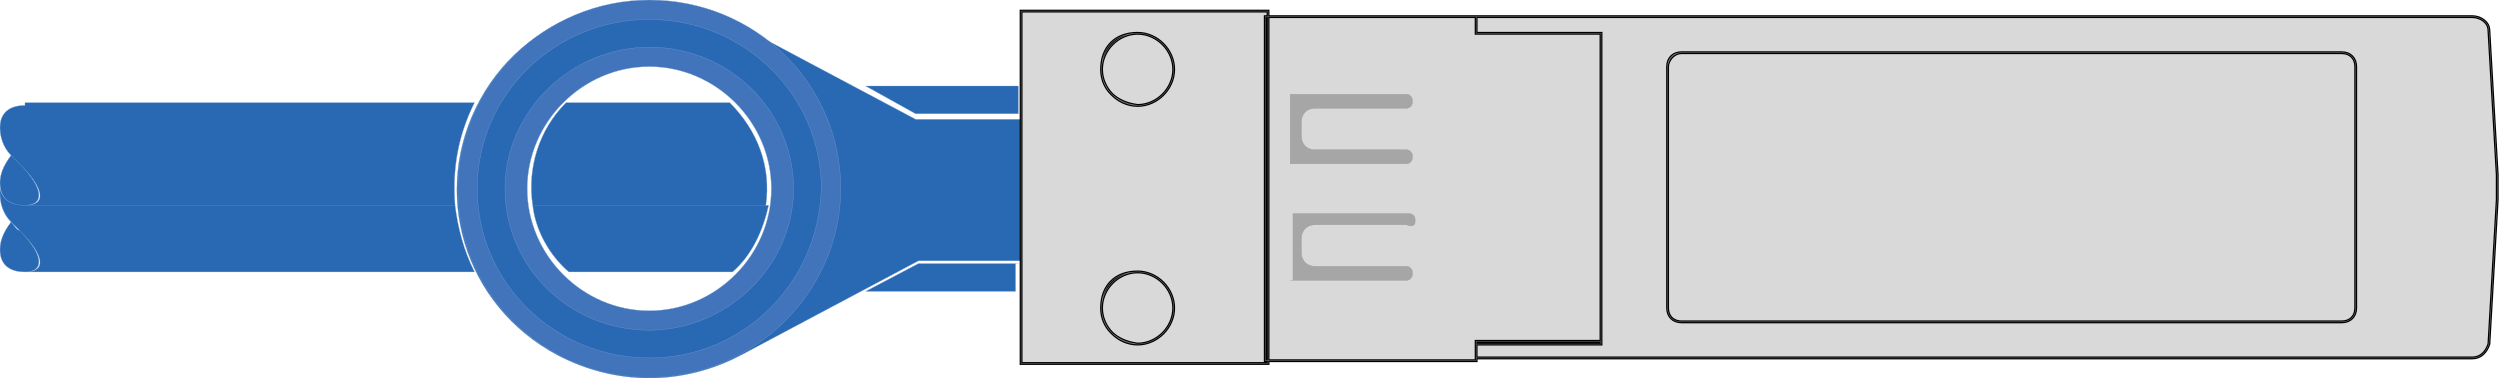
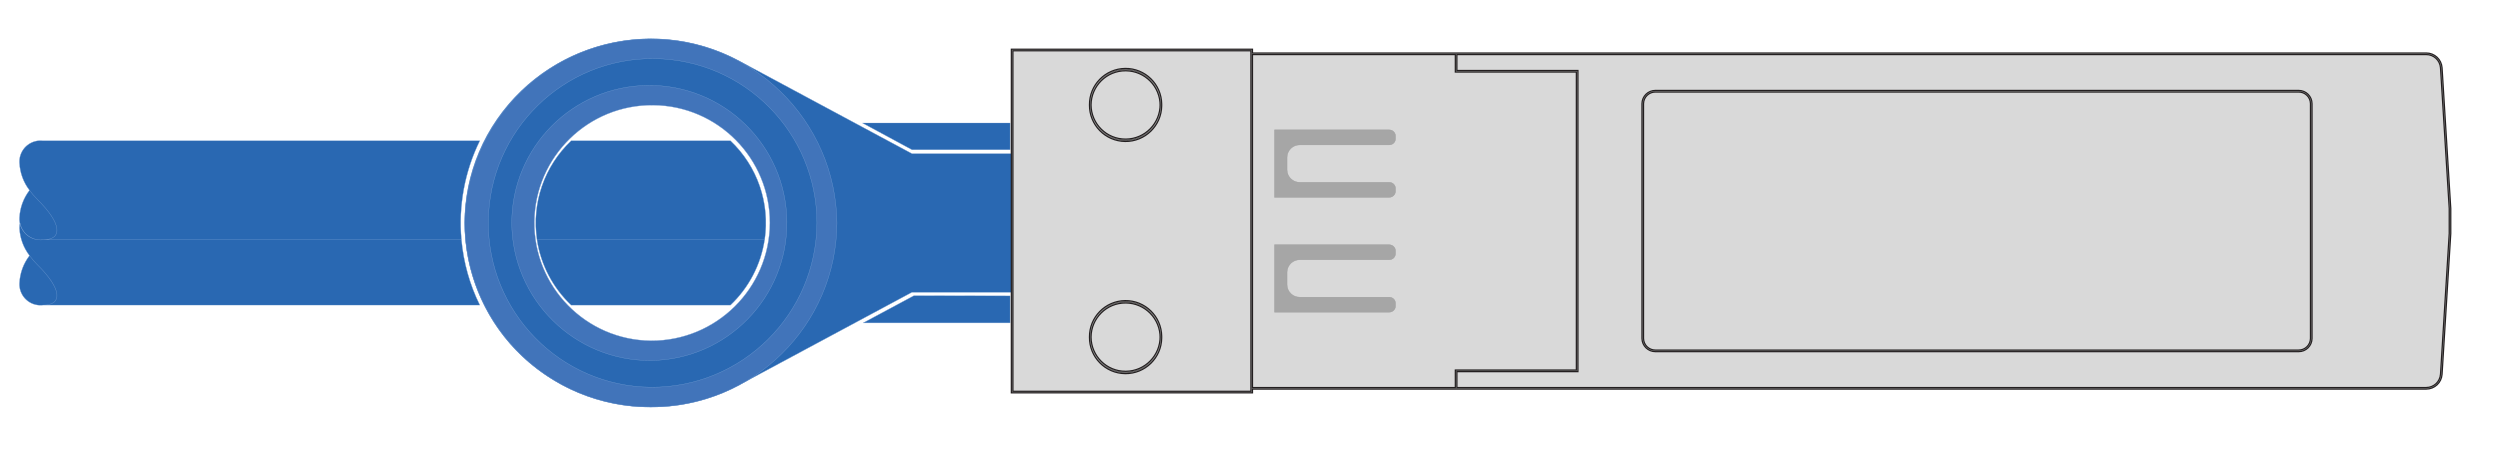
- <svg xmlns="http://www.w3.org/2000/svg" version="1.1" id="Layer_1" x="0px" y="0px" width="90.1px" height="13.6px" viewBox="0 0 90.1 13.6" style="enable-background:new 0 0 90.1 13.6;" xml:space="preserve">
-   <style type="text/css">
- 	.st0{fill-rule:evenodd;clip-rule:evenodd;fill:#2968B2;}
- 	.st1{fill:none;stroke:#759ED3;stroke-width:1.146103e-02;stroke-linecap:round;stroke-linejoin:round;stroke-miterlimit:10;}
- 	.st2{fill-rule:evenodd;clip-rule:evenodd;fill:#4174BA;}
- 	.st3{fill-rule:evenodd;clip-rule:evenodd;fill:#D9D9D9;stroke:#000000;stroke-width:0.104;stroke-miterlimit:10;}
- 	.st4{fill:none;stroke:#999999;stroke-width:1.445034e-02;stroke-linecap:round;stroke-linejoin:round;stroke-miterlimit:10;}
- 	.st5{fill-rule:evenodd;clip-rule:evenodd;fill:#A6A6A6;}
- </style>
-   <g>
-     <g>
-       <g>
-         <path class="st0" d="M0.4,8C0.1,8.4,0,8.7,0,9c0,0.5,0.3,0.8,0.9,0.8c0.7,0,0.7-0.6-0.2-1.5C0.6,8.3,0.5,8.1,0.4,8z M36.7,4.1v-1     h-5.5l1.8,1H36.7z M23.4,11.6c-2.6,0-4.8-2.1-4.8-4.7c0-2.6,2.1-4.7,4.8-4.7c2.6,0,4.8,2.1,4.8,4.7C28.2,9.4,26,11.6,23.4,11.6z      M41.2,9.4V4.3h-8.2l-6.4-3.4c-3.3-1.8-7.5-0.6-9.3,2.7c-1.8,3.3-0.6,7.4,2.8,9.2c2.1,1.1,4.5,1.1,6.6,0l6.4-3.4H41.2z M19.2,7.4     c0.1,0.9,0.6,1.8,1.3,2.4h5.9c0.7-0.6,1.1-1.5,1.3-2.4H19.2z M0,7c0,0.3,0.1,0.7,0.4,1c0.1,0.1,0.2,0.2,0.3,0.3     c0.9,0.9,1,1.5,0.2,1.5h16.2c-0.4-0.8-0.6-1.6-0.7-2.4H0.9C0.4,7.4,0.1,7.2,0,6.8C0,6.9,0,7,0,7z M0.4,5.6C0.1,6,0,6.3,0,6.6     c0,0.5,0.3,0.8,0.9,0.8c0.7,0,0.7-0.6-0.2-1.5C0.6,5.8,0.5,5.7,0.4,5.6z M0.9,3.8C0.3,3.8,0,4.1,0,4.6c0,0.3,0.1,0.7,0.4,1     c0.1,0.1,0.2,0.2,0.3,0.3c0.9,0.9,1,1.5,0.2,1.5h15.5c-0.1-1.3,0.1-2.5,0.7-3.7H0.9z M19.2,7.4h8.4c0.2-1.4-0.3-2.7-1.3-3.7h-5.9     C19.4,4.7,19,6.1,19.2,7.4z M36.7,9.5l-3.6,0l-1.9,1h5.4V9.5z" />
-         <path class="st1" d="M0.4,8C0.1,8.4,0,8.7,0,9c0,0.5,0.3,0.8,0.9,0.8c0.7,0,0.7-0.6-0.2-1.5C0.6,8.3,0.5,8.1,0.4,8z M36.7,4.1v-1     h-5.5l1.8,1H36.7z M23.4,11.6c-2.6,0-4.8-2.1-4.8-4.7c0-2.6,2.1-4.7,4.8-4.7c2.6,0,4.8,2.1,4.8,4.7C28.2,9.4,26,11.6,23.4,11.6z      M41.2,9.4V4.3h-8.2l-6.4-3.4c-3.3-1.8-7.5-0.6-9.3,2.7c-1.8,3.3-0.6,7.4,2.8,9.2c2.1,1.1,4.5,1.1,6.6,0l6.4-3.4H41.2z M19.2,7.4     c0.1,0.9,0.6,1.8,1.3,2.4h5.9c0.7-0.6,1.1-1.5,1.3-2.4H19.2z M0,7c0,0.3,0.1,0.7,0.4,1c0.1,0.1,0.2,0.2,0.3,0.3     c0.9,0.9,1,1.5,0.2,1.5h16.2c-0.4-0.8-0.6-1.6-0.7-2.4H0.9C0.4,7.4,0.1,7.2,0,6.8C0,6.9,0,7,0,7z M0.4,5.6C0.1,6,0,6.3,0,6.6     c0,0.5,0.3,0.8,0.9,0.8c0.7,0,0.7-0.6-0.2-1.5C0.6,5.8,0.5,5.7,0.4,5.6z M0.9,3.8C0.3,3.8,0,4.1,0,4.6c0,0.3,0.1,0.7,0.4,1     c0.1,0.1,0.2,0.2,0.3,0.3c0.9,0.9,1,1.5,0.2,1.5h15.5c-0.1-1.3,0.1-2.5,0.7-3.7H0.9z M19.2,7.4h8.4c0.2-1.4-0.3-2.7-1.3-3.7h-5.9     C19.4,4.7,19,6.1,19.2,7.4z M36.7,9.5l-3.6,0l-1.9,1h5.4V9.5z" />
-         <path class="st2" d="M23.4,11.9c2.8,0,5.2-2.3,5.2-5.1c0-2.8-2.3-5.1-5.2-5.1c-2.8,0-5.2,2.3-5.2,5.1     C18.2,9.6,20.5,11.9,23.4,11.9z M23.4,11.2c-2.4,0-4.4-2-4.4-4.4s2-4.4,4.4-4.4c2.4,0,4.4,2,4.4,4.4S25.8,11.2,23.4,11.2z      M23.4,13.6c3.8,0,6.9-3.1,6.9-6.8c0-3.8-3.1-6.8-6.9-6.8c-3.8,0-6.9,3.1-6.9,6.8C16.5,10.6,19.6,13.6,23.4,13.6z M23.4,12.9     c-3.4,0-6.2-2.7-6.2-6.1c0-3.4,2.8-6.1,6.2-6.1c3.4,0,6.2,2.7,6.2,6.1C29.5,10.2,26.8,12.9,23.4,12.9z" />
-         <path class="st1" d="M23.4,11.9c2.8,0,5.2-2.3,5.2-5.1c0-2.8-2.3-5.1-5.2-5.1c-2.8,0-5.2,2.3-5.2,5.1     C18.2,9.6,20.5,11.9,23.4,11.9z M23.4,11.2c-2.4,0-4.4-2-4.4-4.4s2-4.4,4.4-4.4c2.4,0,4.4,2,4.4,4.4S25.8,11.2,23.4,11.2z      M23.4,13.6c3.8,0,6.9-3.1,6.9-6.8c0-3.8-3.1-6.8-6.9-6.8c-3.8,0-6.9,3.1-6.9,6.8C16.5,10.6,19.6,13.6,23.4,13.6z M23.4,12.9     c-3.4,0-6.2-2.7-6.2-6.1c0-3.4,2.8-6.1,6.2-6.1c3.4,0,6.2,2.7,6.2,6.1C29.5,10.2,26.8,12.9,23.4,12.9z" />
-       </g>
-     </g>
-     <g>
-       <path class="st3" d="M39.7,11.1c0-0.7,0.6-1.3,1.3-1.3c0.7,0,1.3,0.6,1.3,1.3c0,0.7-0.6,1.3-1.3,1.3    C40.2,12.3,39.7,11.8,39.7,11.1z M39.7,2.5c0-0.7,0.6-1.3,1.3-1.3c0.7,0,1.3,0.6,1.3,1.3c0,0.7-0.6,1.3-1.3,1.3    C40.2,3.7,39.7,3.2,39.7,2.5z M36.8,13.1h8.9V0.4h-8.9V13.1z M39.7,11.1c0,0.7,0.6,1.3,1.3,1.3c0.7,0,1.3-0.6,1.3-1.3    c0-0.7-0.6-1.3-1.3-1.3C40.2,9.8,39.7,10.3,39.7,11.1z M39.7,2.5c0,0.7,0.6,1.3,1.3,1.3c0.7,0,1.3-0.6,1.3-1.3    c0-0.7-0.6-1.3-1.3-1.3C40.2,1.2,39.7,1.7,39.7,2.5z M45.6,0.6v12.4h7.6v-0.6h4.5V1.2h-4.5V0.6H45.6z M60.1,2.4    c0-0.3,0.2-0.5,0.5-0.5h23.8c0.3,0,0.5,0.2,0.5,0.5v8.7c0,0.3-0.2,0.5-0.5,0.5l0,0H60.6c-0.3,0-0.5-0.2-0.5-0.5V2.4z M89.1,12.9    c0.3,0,0.5-0.2,0.6-0.5L90,7.2V6.3l-0.3-5.2c0-0.3-0.3-0.5-0.6-0.5H53.2v0.6h4.5v11.1h-4.5v0.6H89.1z M60.1,2.4v8.7    c0,0.3,0.2,0.5,0.5,0.5l0,0h23.8c0.3,0,0.5-0.2,0.5-0.5l0,0V2.4c0-0.3-0.2-0.5-0.5-0.5H60.6C60.3,1.9,60.1,2.2,60.1,2.4z" />
-       <path class="st4" d="M39.7,11.1c0-0.7,0.6-1.3,1.3-1.3c0.7,0,1.3,0.6,1.3,1.3c0,0.7-0.6,1.3-1.3,1.3    C40.2,12.3,39.7,11.8,39.7,11.1z M39.7,2.5c0-0.7,0.6-1.3,1.3-1.3c0.7,0,1.3,0.6,1.3,1.3c0,0.7-0.6,1.3-1.3,1.3    C40.2,3.7,39.7,3.2,39.7,2.5z M36.8,13.1h8.9V0.4h-8.9V13.1z M39.7,11.1c0,0.7,0.6,1.3,1.3,1.3c0.7,0,1.3-0.6,1.3-1.3    c0-0.7-0.6-1.3-1.3-1.3C40.2,9.8,39.7,10.3,39.7,11.1z M39.7,2.5c0,0.7,0.6,1.3,1.3,1.3c0.7,0,1.3-0.6,1.3-1.3    c0-0.7-0.6-1.3-1.3-1.3C40.2,1.2,39.7,1.7,39.7,2.5z M45.6,0.6v12.4h7.6v-0.6h4.5V1.2h-4.5V0.6H45.6z M60.1,2.4    c0-0.3,0.2-0.5,0.5-0.5h23.8c0.3,0,0.5,0.2,0.5,0.5v8.7c0,0.3-0.2,0.5-0.5,0.5l0,0H60.6c-0.3,0-0.5-0.2-0.5-0.5V2.4z M89.1,12.9    c0.3,0,0.5-0.2,0.6-0.5L90,7.2V6.3l-0.3-5.2c0-0.3-0.3-0.5-0.6-0.5H53.2v0.6h4.5v11.1h-4.5v0.6H89.1z M60.1,2.4v8.7    c0,0.3,0.2,0.5,0.5,0.5l0,0h23.8c0.3,0,0.5-0.2,0.5-0.5l0,0V2.4c0-0.3-0.2-0.5-0.5-0.5H60.6C60.3,1.9,60.1,2.2,60.1,2.4z" />
-       <path class="st5" d="M46.5,10.1h4.2c0.1,0,0.2-0.1,0.2-0.2V9.8c0-0.1-0.1-0.2-0.2-0.2h-3.3c-0.3,0-0.5-0.2-0.5-0.5l0,0V8.6    c0-0.3,0.2-0.5,0.5-0.5h3.3C50.9,8.2,51,8.1,51,8V7.9c0-0.1-0.1-0.2-0.2-0.2h-4.2V10.1z M46.5,5.9h4.2c0.1,0,0.2-0.1,0.2-0.2V5.6    c0-0.1-0.1-0.2-0.2-0.2h-3.3c-0.3,0-0.5-0.2-0.5-0.5l0,0V4.4c0-0.3,0.2-0.5,0.5-0.5h3.3c0.1,0,0.2-0.1,0.2-0.2V3.6    c0-0.1-0.1-0.2-0.2-0.2h-4.2V5.9z" />
-       <path class="st4" d="M46.5,10.1h4.2c0.1,0,0.2-0.1,0.2-0.2V9.8c0-0.1-0.1-0.2-0.2-0.2h-3.3c-0.3,0-0.5-0.2-0.5-0.5l0,0V8.6    c0-0.3,0.2-0.5,0.5-0.5h3.3C50.9,8.2,51,8.1,51,8V7.9c0-0.1-0.1-0.2-0.2-0.2h-4.2V10.1z M46.5,5.9h4.2c0.1,0,0.2-0.1,0.2-0.2V5.6    c0-0.1-0.1-0.2-0.2-0.2h-3.3c-0.3,0-0.5-0.2-0.5-0.5l0,0V4.4c0-0.3,0.2-0.5,0.5-0.5h3.3c0.1,0,0.2-0.1,0.2-0.2V3.6    c0-0.1-0.1-0.2-0.2-0.2h-4.2V5.9z" />
-     </g>
-   </g>
+ <svg xmlns="http://www.w3.org/2000/svg" id="a" width="1.8in" height=".33in" viewBox="0 0 129.6 23.76">
+   <path d="M1.532,13.25c-.316.409-.498.906-.522,1.422-.035.6.424,1.115,1.024,1.149.065.004.13.002.195-.006,1.038,0,.983-.834-.301-2.103-.145-.143-.277-.298-.396-.462ZM52.361,7.761v-1.385h-7.65l2.566,1.386h5.084ZM33.738,18.176c-3.655-.04-6.586-3.036-6.546-6.692s3.036-6.586,6.691-6.546c3.627.04,6.546,2.991,6.546,6.619-.021,3.675-3.017,6.638-6.692,6.618h0ZM58.689,15.149v-7.183h-11.412l-8.937-4.796c-4.676-2.516-10.506-.806-13.083,3.837-2.516,4.598-.828,10.364,3.77,12.88.036.02.073.039.109.059,2.874,1.54,6.329,1.54,9.203,0l8.937-4.796h11.412ZM27.838,12.429c.197,1.295.82,2.486,1.771,3.387h8.258c.951-.9,1.574-2.092,1.771-3.387h-11.801ZM1.01,11.828c.024.516.206,1.013.522,1.422.119.165.252.319.396.462,1.284,1.27,1.338,2.103.301,2.103h22.643c-.522-1.061-.844-2.209-.951-3.387H2.229c-.565.068-1.087-.313-1.194-.872-.017.089-.025.18-.025.271ZM1.532,9.864c-.316.409-.498.906-.522,1.422-.035.6.424,1.115,1.024,1.149.065.004.13.002.195-.006,1.038,0,.983-.833-.301-2.103-.145-.143-.277-.297-.396-.462ZM2.229,7.299c-.597-.073-1.14.352-1.213.948-.008.065-.01.13-.006.195.024.516.206,1.013.522,1.422.119.165.252.319.396.462,1.284,1.27,1.338,2.103.301,2.103h21.692c-.16-1.765.169-3.54.951-5.131H2.229ZM27.838,12.429h11.801c.285-1.897-.377-3.813-1.771-5.131h-8.258c-1.394,1.317-2.056,3.234-1.771,5.131ZM52.361,15.34l-4.985-.011-2.628,1.41h7.613v-1.399Z" fill="#2968b2" fill-rule="evenodd" stroke-width="0" />
+   <path d="M1.532,13.25c-.316.409-.498.906-.522,1.422-.035.6.424,1.115,1.024,1.149.065.004.13.002.195-.006,1.038,0,.983-.834-.301-2.103-.145-.143-.277-.298-.396-.462ZM52.361,7.761v-1.385h-7.65l2.566,1.386h5.084ZM33.738,18.176c-3.655-.04-6.586-3.036-6.546-6.692s3.036-6.586,6.691-6.546c3.627.04,6.546,2.991,6.546,6.619-.021,3.675-3.017,6.638-6.692,6.618h0ZM58.689,15.149v-7.183h-11.412l-8.937-4.796c-4.676-2.516-10.506-.806-13.083,3.837-2.516,4.598-.828,10.364,3.77,12.88.036.02.073.039.109.059,2.874,1.54,6.329,1.54,9.203,0l8.937-4.796h11.412ZM27.838,12.429c.197,1.295.82,2.486,1.771,3.387h8.258c.951-.9,1.574-2.092,1.771-3.387h-11.801ZM1.01,11.828c.024.516.206,1.013.522,1.422.119.165.252.319.396.462,1.284,1.27,1.338,2.103.301,2.103h22.643c-.522-1.061-.844-2.209-.951-3.387H2.229c-.565.068-1.087-.313-1.194-.872-.017.089-.025.18-.025.271ZM1.532,9.864c-.316.409-.498.906-.522,1.422-.035.6.424,1.115,1.024,1.149.065.004.13.002.195-.006,1.038,0,.983-.833-.301-2.103-.145-.143-.277-.297-.396-.462ZM2.229,7.299c-.597-.073-1.14.352-1.213.948-.008.065-.01.13-.006.195.024.516.206,1.013.522,1.422.119.165.252.319.396.462,1.284,1.27,1.338,2.103.301,2.103h21.692c-.16-1.765.169-3.54.951-5.131H2.229ZM27.838,12.429h11.801c.285-1.897-.377-3.813-1.771-5.131h-8.258c-1.394,1.317-2.056,3.234-1.771,5.131ZM52.361,15.34l-4.985-.011-2.628,1.41h7.613v-1.399Z" fill="none" stroke="#759ed3" stroke-linecap="round" stroke-linejoin="round" stroke-width=".016" />
+   <path d="M33.738,18.689c3.939-.043,7.097-3.271,7.054-7.209-.043-3.939-3.271-7.097-7.209-7.054-3.908.043-7.054,3.223-7.054,7.132.022,3.96,3.25,7.153,7.21,7.132ZM33.738,17.663c-3.372-.037-6.075-2.801-6.038-6.174.038-3.372,2.801-6.075,6.174-6.038,3.346.037,6.038,2.76,6.038,6.106-.019,3.391-2.783,6.124-6.174,6.106ZM33.738,21.1c5.3.029,9.62-4.243,9.649-9.543-.061-5.329-4.43-9.6-9.759-9.539-5.243.06-9.479,4.296-9.539,9.539.03,5.299,4.349,9.572,9.649,9.543h0ZM33.738,20.074c-4.704-.052-8.475-3.907-8.423-8.611.052-4.704,3.907-8.475,8.611-8.423,4.667.052,8.423,3.85,8.423,8.517-.026,4.73-3.882,8.543-8.611,8.517,0,0,0,0,0,0Z" fill="#4174ba" fill-rule="evenodd" stroke-width="0" />
+   <path d="M33.738,18.689c3.939-.043,7.097-3.271,7.054-7.209-.043-3.939-3.271-7.097-7.209-7.054-3.908.043-7.054,3.223-7.054,7.132.022,3.96,3.25,7.153,7.21,7.132ZM33.738,17.663c-3.372-.037-6.075-2.801-6.038-6.174.038-3.372,2.801-6.075,6.174-6.038,3.346.037,6.038,2.76,6.038,6.106-.019,3.391-2.783,6.124-6.174,6.106ZM33.738,21.1c5.3.029,9.62-4.243,9.649-9.543-.061-5.329-4.43-9.6-9.759-9.539-5.243.06-9.479,4.296-9.539,9.539.03,5.299,4.349,9.572,9.649,9.543h0ZM33.738,20.074c-4.704-.052-8.475-3.907-8.423-8.611.052-4.704,3.907-8.475,8.611-8.423,4.667.052,8.423,3.85,8.423,8.517-.026,4.73-3.882,8.543-8.611,8.517,0,0,0,0,0,0Z" fill="none" stroke="#759ed3" stroke-linecap="round" stroke-linejoin="round" stroke-width=".016" />
+   <path d="M56.519,17.477c-.011-1.012.8-1.84,1.811-1.852,1.012-.011,1.84.8,1.852,1.811s-.8,1.84-1.811,1.852c-.007,0-.013,0-.02,0-1.006.005-1.825-.806-1.832-1.812ZM56.519,5.44c-.011-1.012.801-1.84,1.812-1.851,1.012-.011,1.84.801,1.851,1.812.011,1.012-.801,1.84-1.812,1.851-.006,0-.013,0-.019,0-1.006.005-1.826-.806-1.832-1.812ZM52.469,20.324h12.419V2.593h-12.419v17.73ZM56.519,17.477c-.011,1.012.801,1.84,1.812,1.851,1.012.011,1.84-.801,1.851-1.812.011-1.012-.801-1.84-1.812-1.851-.006,0-.013,0-.019,0-1.006-.005-1.826.806-1.832,1.812ZM56.519,5.44c-.011,1.012.8,1.84,1.811,1.852,1.012.011,1.84-.8,1.852-1.811.011-1.012-.8-1.84-1.811-1.852-.007,0-.013,0-.02,0-1.006-.005-1.825.806-1.832,1.812ZM64.888,2.788v17.342h10.598v-.906h6.274V3.694h-6.275v-.906h-10.597ZM85.16,5.377c.003-.359.296-.649.655-.647h33.345c.359-.003.652.285.655.644,0,.001,0,.002,0,.004v12.165c-.002.359-.294.648-.653.646,0,0-.002,0-.002,0h-33.345c-.359.001-.652-.288-.655-.647V5.377ZM125.776,20.13c.412,0,.753-.318.78-.729l.452-7.295v-1.295l-.452-7.295c-.027-.41-.369-.729-.78-.728h-50.291v.906h6.274v15.53h-6.274v.906h50.291ZM85.16,5.376v12.165c.003.359.296.649.655.647h33.345c.359.003.652-.285.655-.644,0-.001,0-.002,0-.004h0V5.376c-.001-.359-.293-.649-.651-.648-.001,0-.002,0-.004,0h-33.345c-.359-.001-.652.288-.655.647Z" fill="#d9d9d9" fill-rule="evenodd" stroke="#231f20" stroke-miterlimit="10" stroke-width=".146" />
+   <path d="M56.519,17.477c-.011-1.012.8-1.84,1.811-1.852,1.012-.011,1.84.8,1.852,1.811s-.8,1.84-1.811,1.852c-.007,0-.013,0-.02,0-1.006.005-1.825-.806-1.832-1.812ZM56.519,5.44c-.011-1.012.801-1.84,1.812-1.851,1.012-.011,1.84.801,1.851,1.812.011,1.012-.801,1.84-1.812,1.851-.006,0-.013,0-.019,0-1.006.005-1.826-.806-1.832-1.812ZM52.469,20.324h12.419V2.593h-12.419v17.73ZM56.519,17.477c-.011,1.012.801,1.84,1.812,1.851,1.012.011,1.84-.801,1.851-1.812.011-1.012-.801-1.84-1.812-1.851-.006,0-.013,0-.019,0-1.006-.005-1.826.806-1.832,1.812ZM56.519,5.44c-.011,1.012.8,1.84,1.811,1.852,1.012.011,1.84-.8,1.852-1.811.011-1.012-.8-1.84-1.811-1.852-.007,0-.013,0-.02,0-1.006-.005-1.825.806-1.832,1.812ZM64.888,2.788v17.342h10.598v-.906h6.274V3.694h-6.275v-.906h-10.597ZM85.16,5.377c.003-.359.296-.649.655-.647h33.345c.359-.003.652.285.655.644,0,.001,0,.002,0,.004v12.165c-.002.359-.294.648-.653.646,0,0-.002,0-.002,0h-33.345c-.359.001-.652-.288-.655-.647V5.377ZM125.776,20.13c.412,0,.753-.318.78-.729l.452-7.295v-1.295l-.452-7.295c-.027-.41-.369-.729-.78-.728h-50.291v.906h6.274v15.53h-6.274v.906h50.291ZM85.16,5.376v12.165c.003.359.296.649.655.647h33.345c.359.003.652-.285.655-.644,0-.001,0-.002,0-.004h0V5.376c-.001-.359-.293-.649-.651-.648-.001,0-.002,0-.004,0h-33.345c-.359-.001-.652.288-.655.647Z" fill="none" stroke="#999" stroke-linecap="round" stroke-linejoin="round" stroke-width=".02" />
+   <path d="M66.069,16.183h5.947c.179.002.325-.141.328-.319,0-.002,0-.003,0-.005v-.129c0-.179-.144-.323-.323-.324-.002,0-.003,0-.005,0h-4.641c-.359.002-.652-.288-.655-.647h0v-.647c.003-.359.296-.648.655-.647h4.641c.178.002.325-.14.328-.319,0-.002,0-.003,0-.005v-.129c0-.179-.145-.324-.324-.324-.001,0-.003,0-.004,0h-5.947v3.495ZM66.069,10.229h5.947c.179.002.325-.141.328-.32,0-.001,0-.003,0-.004v-.13c0-.178-.145-.323-.323-.323-.002,0-.003,0-.005,0h-4.641c-.359.001-.652-.288-.655-.647h0v-.647c.003-.359.296-.649.655-.647h4.641c.179.002.325-.14.328-.319,0-.002,0-.003,0-.005v-.13c0-.179-.144-.324-.323-.324-.002,0-.003,0-.005,0h-5.947v3.495Z" fill="#a6a6a6" fill-rule="evenodd" stroke-width="0" />
+   <path d="M66.069,16.183h5.947c.179.002.325-.141.328-.319,0-.002,0-.003,0-.005v-.129c0-.179-.144-.323-.323-.324-.002,0-.003,0-.005,0h-4.641c-.359.002-.652-.288-.655-.647h0v-.647c.003-.359.296-.648.655-.647h4.641c.178.002.325-.14.328-.319,0-.002,0-.003,0-.005v-.129c0-.179-.145-.324-.324-.324-.001,0-.003,0-.004,0h-5.947v3.495ZM66.069,10.229h5.947c.179.002.325-.141.328-.32,0-.001,0-.003,0-.004v-.13c0-.178-.145-.323-.323-.323-.002,0-.003,0-.005,0h-4.641c-.359.001-.652-.288-.655-.647h0v-.647c.003-.359.296-.649.655-.647h4.641c.179.002.325-.14.328-.319,0-.002,0-.003,0-.005v-.13c0-.179-.144-.324-.323-.324-.002,0-.003,0-.005,0h-5.947v3.495Z" fill="none" stroke="#999" stroke-linecap="round" stroke-linejoin="round" stroke-width=".02" />
</svg>
